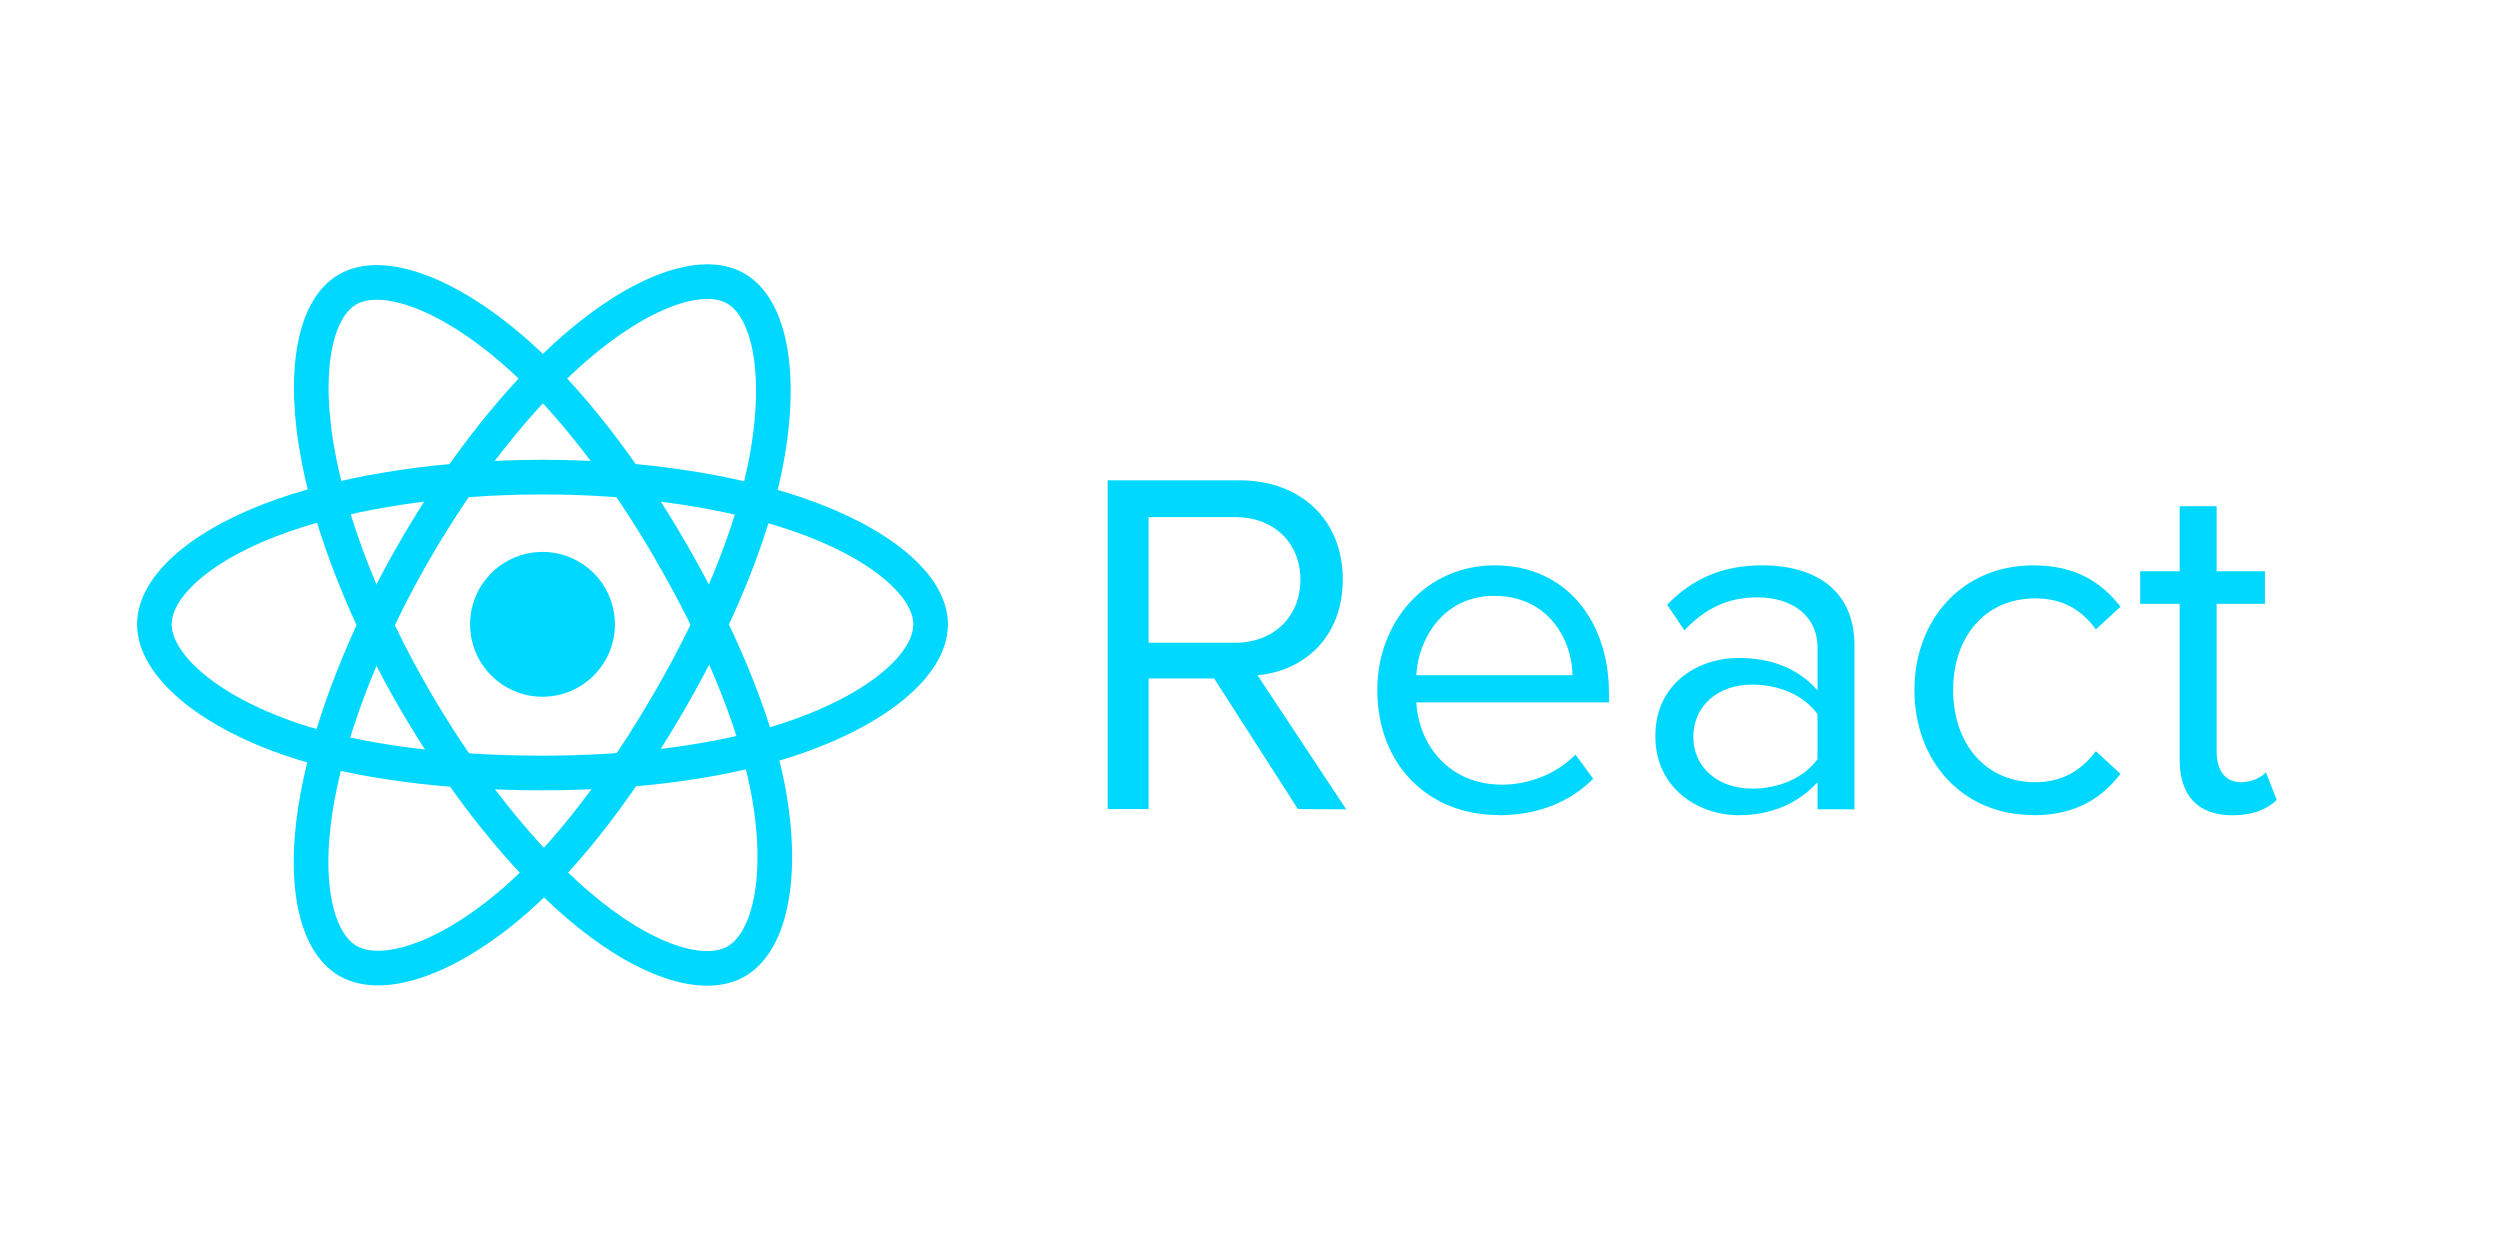
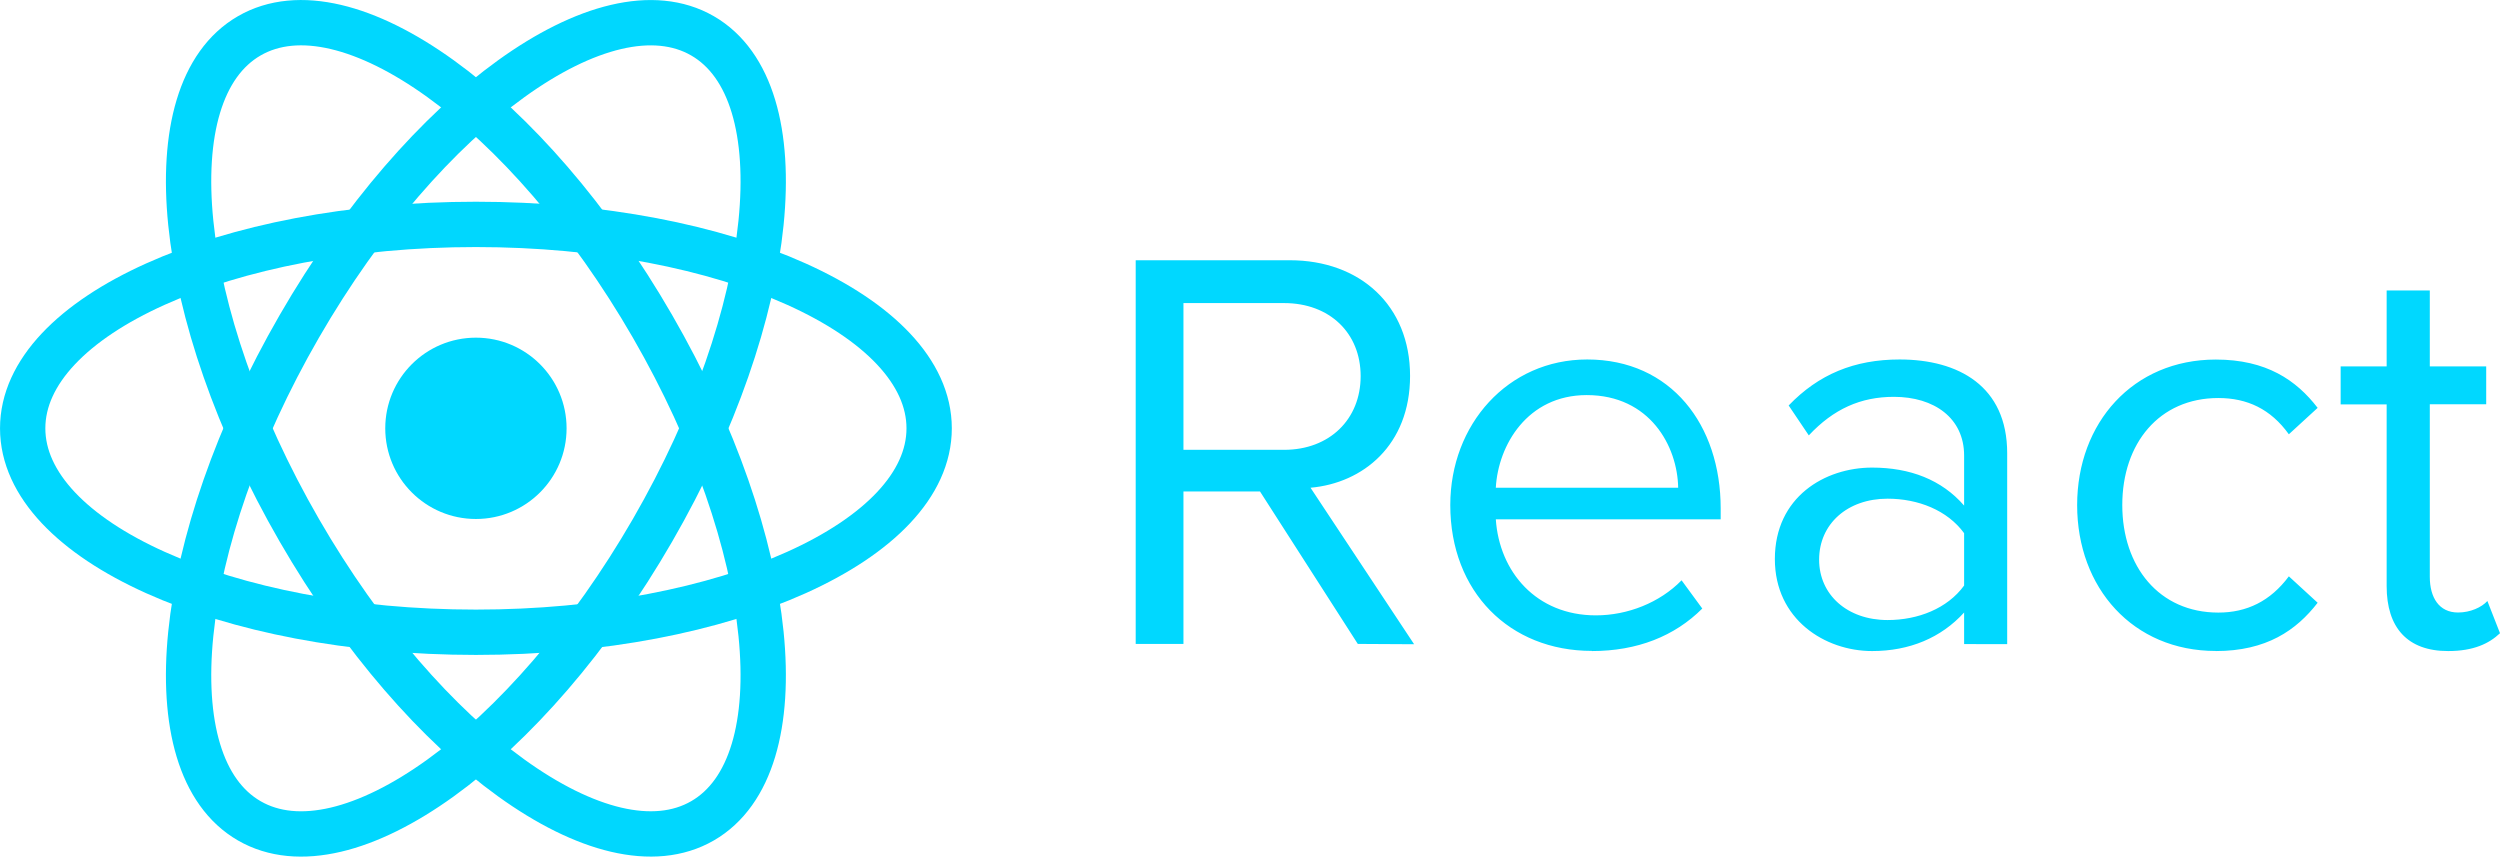
- <svg xmlns="http://www.w3.org/2000/svg" width="120" height="60" fill-rule="evenodd">
-   <g transform="matrix(.06928 0 0 .06928 7.367398 13.50533)" fill="none">
-     <circle r="50.167" cy="237.628" cx="269.529" fill="#00d8ff" />
-     <g stroke="#00d8ff" stroke-width="24">
-       <path d="M269.53 135.628c67.356 0 129.928 9.665 177.107 25.907 56.844 19.57 91.794 49.233 91.794 76.093 0 27.99-37.04 59.503-98.083 79.728-46.15 15.29-106.88 23.272-170.818 23.272-65.554 0-127.63-7.492-174.3-23.44-59.046-20.182-94.61-52.103-94.61-79.56 0-26.642 33.37-56.076 89.415-75.616 47.355-16.51 111.472-26.384 179.486-26.384z" />
-       <path d="M180.736 186.922c33.65-58.348 73.28-107.724 110.92-140.48C337.006 6.976 380.163-8.48 403.43 4.937c24.248 13.983 33.042 61.814 20.067 124.796-9.8 47.618-33.234 104.212-65.176 159.6-32.75 56.788-70.25 106.82-107.377 139.272-46.98 41.068-92.4 55.93-116.185 42.213-23.08-13.3-31.906-56.92-20.834-115.233 9.355-49.27 32.832-109.745 66.8-168.664z" />
-       <path d="M180.82 289.482C147.075 231.2 124.1 172.195 114.51 123.227c-11.544-59-3.382-104.11 19.864-117.566 24.224-14.024 70.055 2.244 118.14 44.94 36.356 32.28 73.688 80.837 105.723 136.173 32.844 56.733 57.46 114.21 67.036 162.582 12.117 61.213 2.31 107.984-21.453 121.74-23.057 13.348-65.25-.784-110.24-39.5-38.013-32.71-78.682-83.253-112.76-142.115z" />
-     </g>
+ <svg xmlns="http://www.w3.org/2000/svg" version="1.1" id="Layer_1" x="0px" y="0px" viewBox="0 0 3151.8 1080" style="enable-background:new 0 0 3151.8 1080;" xml:space="preserve">
+   <style type="text/css">
+ 	.st0{fill-rule:evenodd;clip-rule:evenodd;fill:#00D8FF;}
+ 	.st1{fill:#00D8FF;}
+ 	.st2{fill:none;stroke:#00D7FE;stroke-width:57.143;stroke-miterlimit:228.571;}
+ </style>
+   <path class="st0" d="M1782.8,812.2l-130.6-197.3c66-5.8,125.5-53.6,125.5-141c0-88.9-63.1-145.8-151.6-145.8h-194.3v483.7h60.2  V619.6h96.5l123.3,192.2L1782.8,812.2z M1618.9,567.1H1492V382.1h126.9c57.3,0,96.5,37.7,96.5,92.1S1676.2,567.1,1618.9,567.1  L1618.9,567.1z M2006.9,820.8c57.3,0,104.4-18.8,139.2-53.6l-26.1-35.6c-27.6,28.3-68.2,44.2-108,44.2  c-75.4,0-121.8-55.1-126.2-121.1h283.5V641c0-105.1-62.4-187.8-168.3-187.8c-100.1,0-172.6,82-172.6,183.5  c0,109.5,74.7,183.9,178.4,183.9L2006.9,820.8z M2115.7,614.9h-229.9c2.9-53.6,39.8-116.8,114.6-116.8  C2080.1,498.1,2114.9,562.6,2115.7,614.9z M2530.5,812.1V571.4c0-84.8-61.6-118.2-135.6-118.2c-57.3,0-102.2,18.8-139.9,58  l25.4,37.7c31.2-33.3,65.3-48.6,107.3-48.6c50.8,0,88.5,26.8,88.5,74v63.1c-28.3-32.6-68.2-47.9-116-47.9  c-59.5,0-122.6,37-122.6,115.3c0,76.1,63.1,116,122.6,116c47.1,0,87-16.7,116-48.6v39.8L2530.5,812.1z M2379.7,781.7  c-50.8,0-86.3-31.9-86.3-76.1c0-45,35.6-76.9,86.3-76.9c38.4,0,75.4,14.5,96.5,43.5v66C2455.1,767.2,2418.1,781.7,2379.7,781.7  L2379.7,781.7z M2793.5,820.8c63.8,0,101.5-26.1,128.4-60.9l-36.3-33.3c-23.2,31.2-52.9,45.7-88.9,45.7  c-74.7,0-121.1-58-121.1-135.6s46.4-134.9,121.1-134.9c36.3,0,66,13.8,88.9,45.7l36.3-33.3c-26.8-34.8-64.5-60.9-128.4-60.9  c-104.4,0-174.8,79.8-174.8,183.5c0,104.4,70.3,183.9,174.8,183.9V820.8z M3086.5,820.8c31.9,0,51.5-9.4,65.3-22.5l-15.9-40.6  c-7.3,8-21.5,14.5-37,14.5c-23.9,0-35.6-18.8-35.6-45V509.7h71.1v-47.8h-71.1v-95.7h-54.4v95.7h-58v47.9h58v229.2  C3008.9,791.2,3035,820.9,3086.5,820.8L3086.5,820.8z" />
+   <circle class="st1" cx="600" cy="540" r="114.3" />
+   <g>
+     <ellipse class="st2" cx="600" cy="540" rx="571.4" ry="257.1" />
+     <ellipse transform="matrix(0.866 -0.5 0.5 0.866 -189.6136 372.3458)" class="st2" cx="600" cy="540" rx="257.1" ry="571.4" />
+     <ellipse transform="matrix(0.5 -0.866 0.866 0.5 -167.6508 789.6135)" class="st2" cx="600" cy="540" rx="571.4" ry="257.1" />
  </g>
-   <path d="M64.62 38.848l-4.26-6.436c2.153-.19 4.093-1.75 4.093-4.6 0-2.9-2.058-4.756-4.945-4.756h-6.34v15.78h1.964v-6.27h3.147l4.022 6.27zm-5.347-7.997h-4.14v-6.033h4.14c1.87 0 3.147 1.23 3.147 3.005s-1.278 3.03-3.147 3.03zm12.658 8.28c1.87 0 3.407-.615 4.543-1.75l-.852-1.16c-.9.923-2.224 1.443-3.525 1.443-2.46 0-3.975-1.798-4.117-3.95h9.25v-.45c0-3.43-2.035-6.128-5.49-6.128-3.265 0-5.63 2.674-5.63 5.986 0 3.573 2.437 6 5.82 6zm3.55-6.72h-7.5c.095-1.75 1.3-3.81 3.738-3.81 2.603 0 3.738 2.106 3.762 3.81zm13.534 6.436v-7.855c0-2.768-2.01-3.857-4.424-3.857-1.87 0-3.336.615-4.566 1.893l.828 1.23c1.017-1.088 2.13-1.585 3.502-1.585 1.656 0 2.887.875 2.887 2.413v2.058c-.923-1.065-2.224-1.562-3.786-1.562-1.94 0-4 1.207-4 3.762 0 2.484 2.058 3.786 4 3.786 1.538 0 2.84-.544 3.786-1.585v1.3zm-4.92-.994c-1.656 0-2.816-1.04-2.816-2.484 0-1.467 1.16-2.508 2.816-2.508 1.254 0 2.46.473 3.147 1.42v2.153c-.686.946-1.893 1.42-3.147 1.42zm13.5 1.278c2.082 0 3.312-.852 4.188-1.987l-1.183-1.088c-.757 1.017-1.727 1.49-2.9 1.49-2.437 0-3.95-1.893-3.95-4.424s1.514-4.4 3.95-4.4c1.183 0 2.153.45 2.9 1.49l1.183-1.088c-.875-1.136-2.106-1.987-4.188-1.987-3.407 0-5.702 2.603-5.702 5.986 0 3.407 2.295 6 5.702 6zm9.56 0c1.04 0 1.68-.308 2.13-.733l-.52-1.325c-.237.26-.7.473-1.207.473-.78 0-1.16-.615-1.16-1.467v-7.098h2.32V27.42h-2.32v-3.123h-1.775v3.123h-1.893v1.562h1.893v7.477c0 1.704.852 2.674 2.532 2.674z" fill="#00d8ff" />
</svg>
